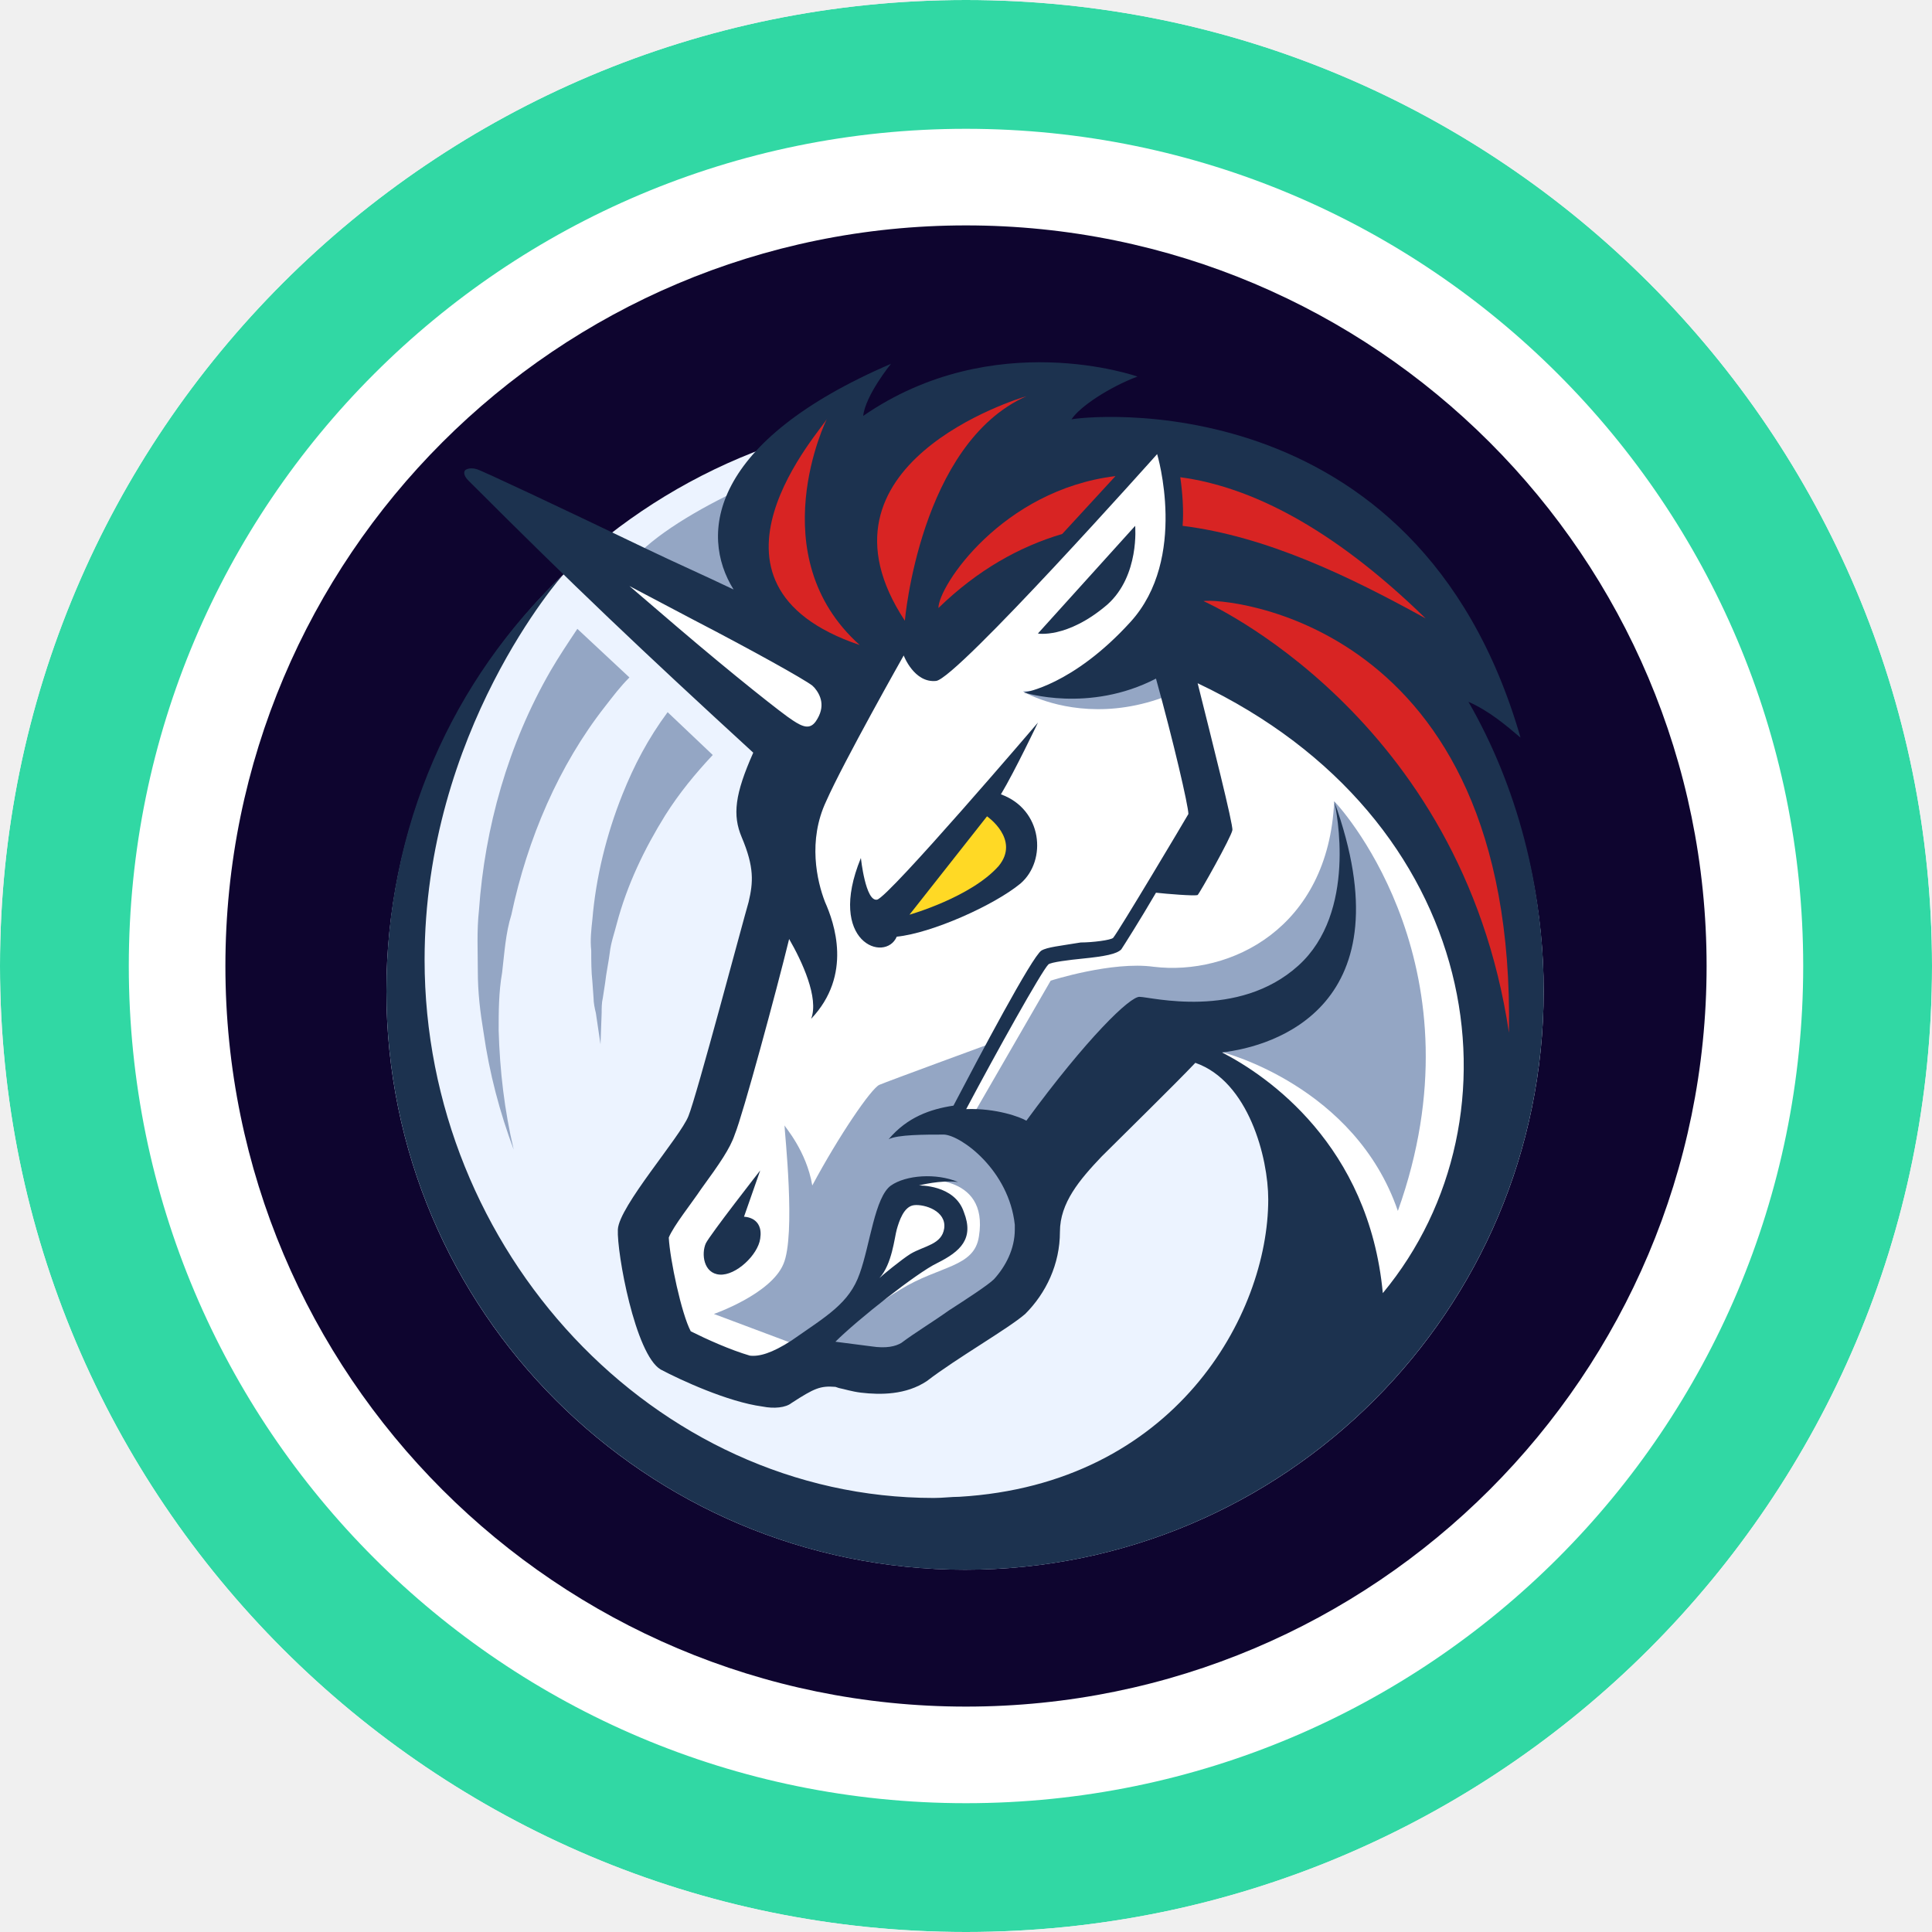
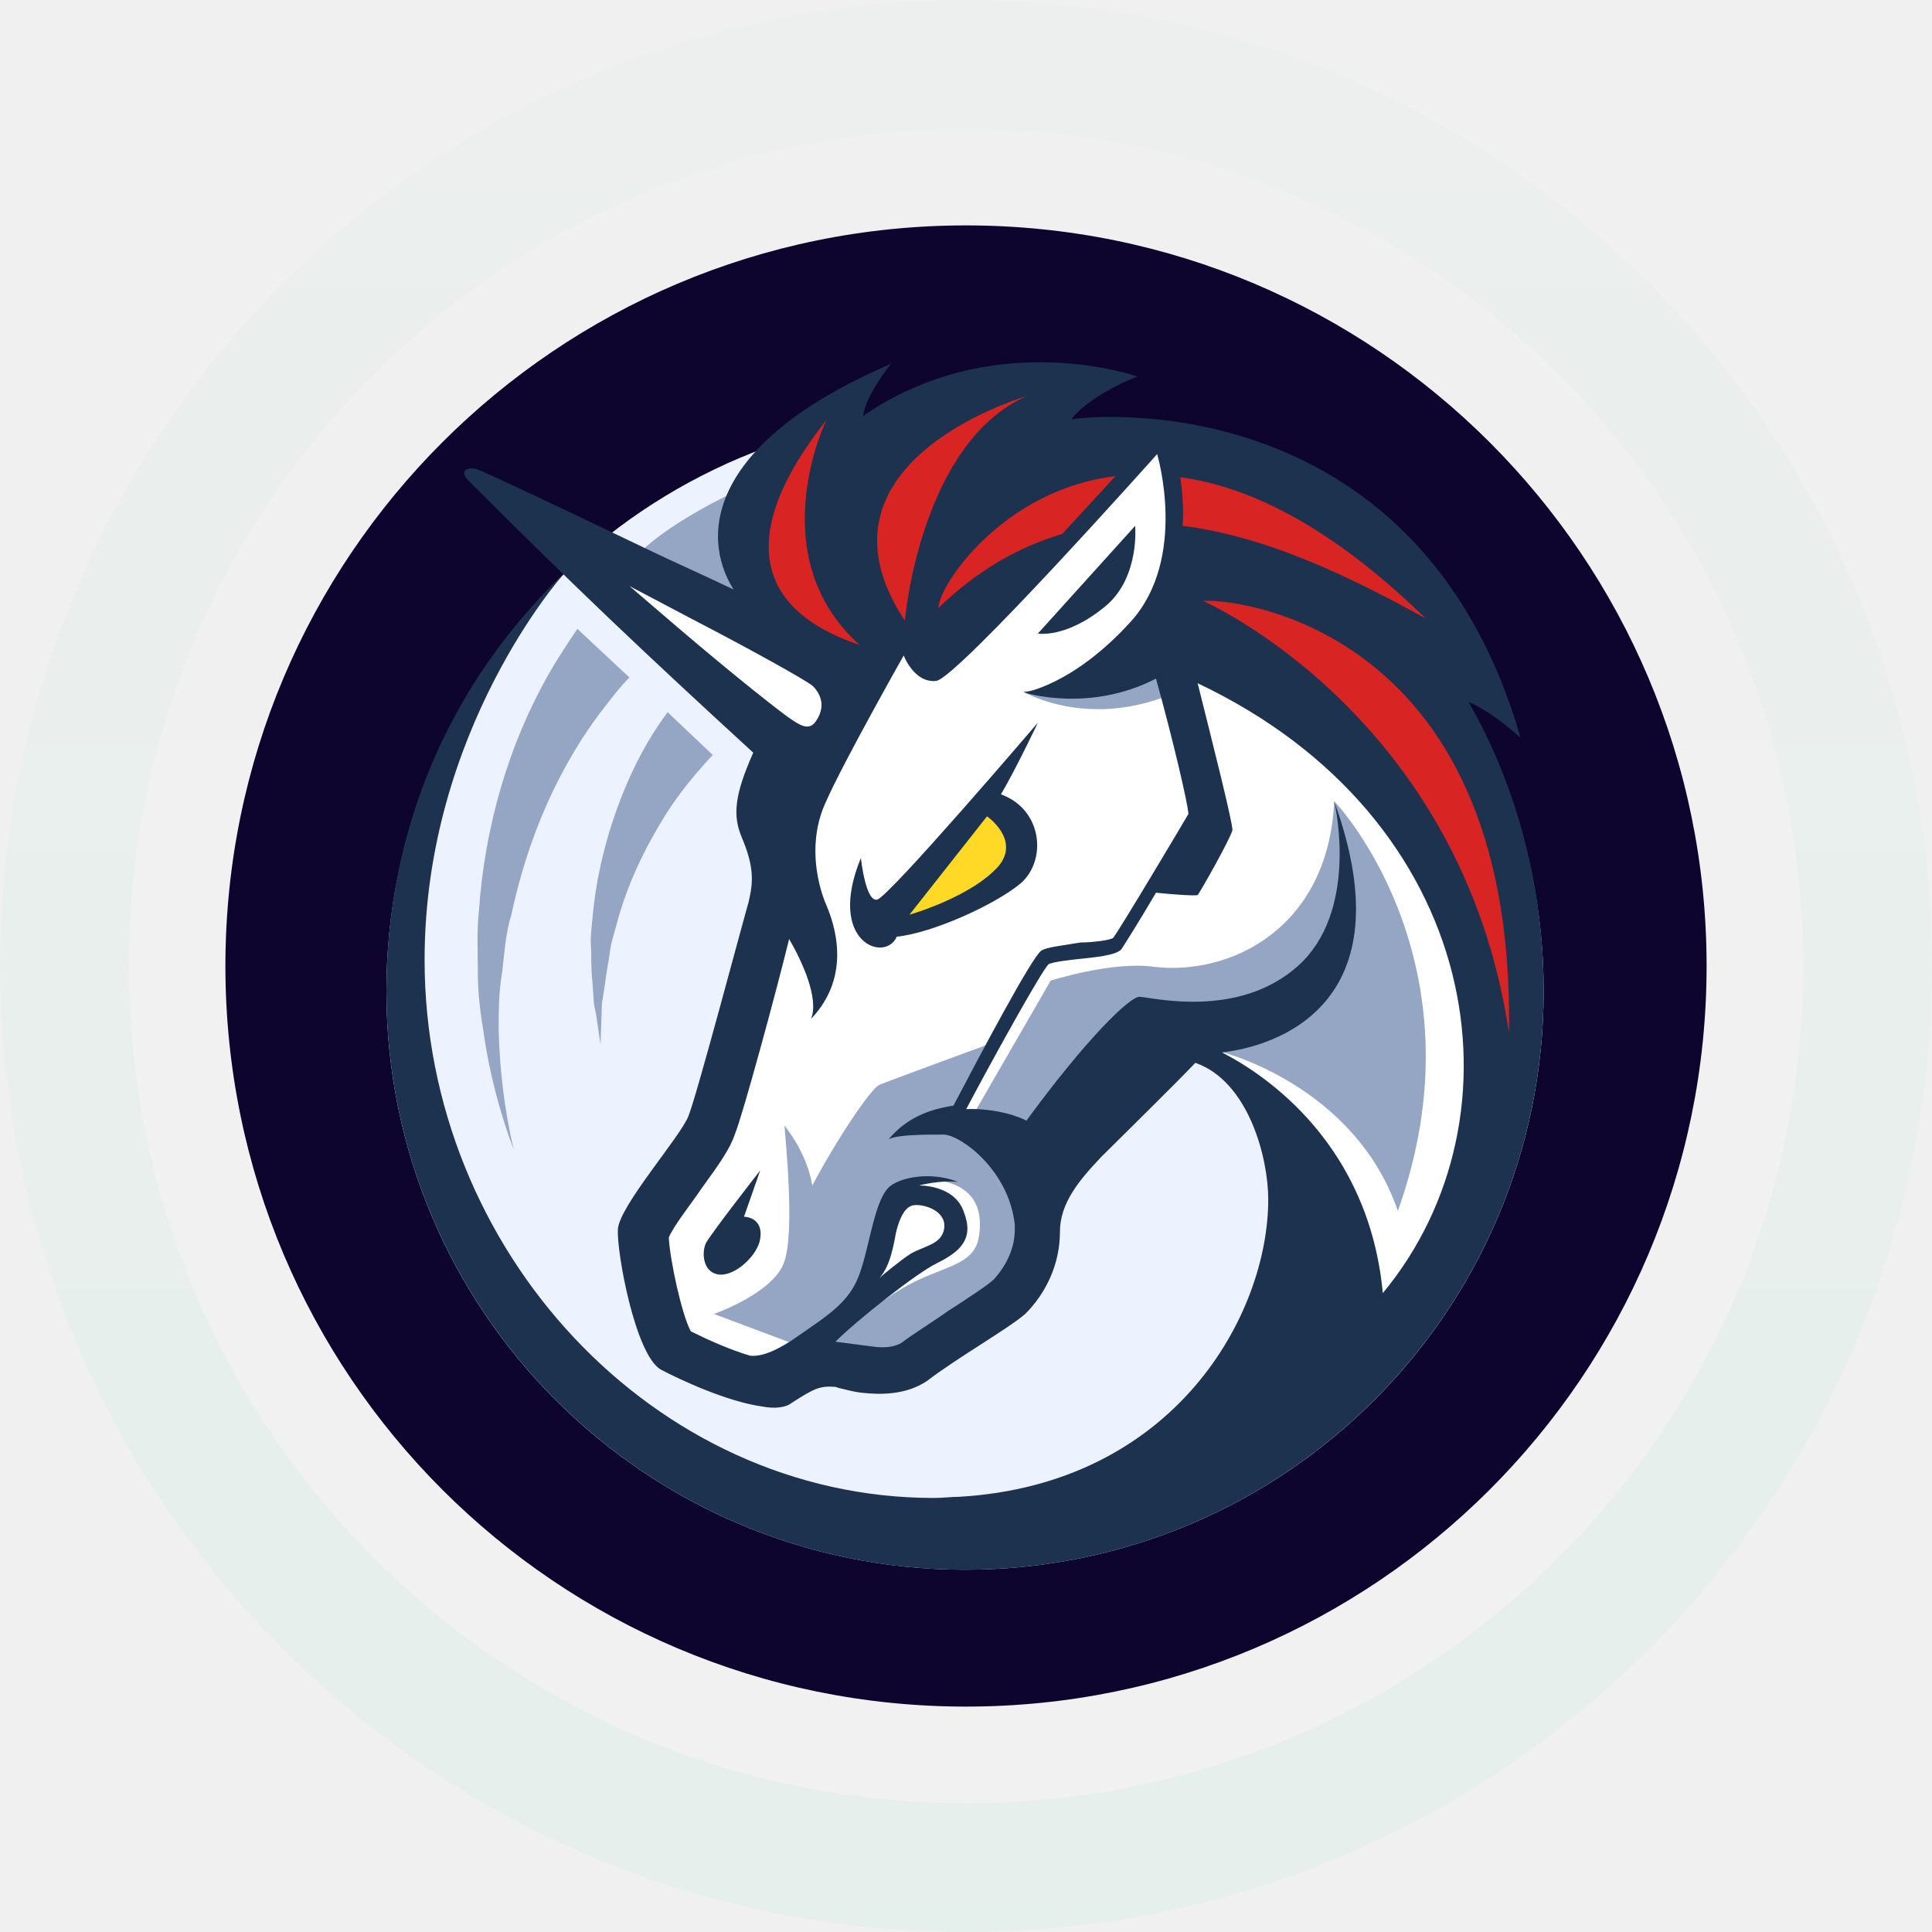
<svg xmlns="http://www.w3.org/2000/svg" width="480" height="480" viewBox="0 0 480 480" fill="none">
-   <mask id="mask0" mask-type="alpha" maskUnits="userSpaceOnUse" x="0" y="0" width="480" height="480">
+   <mask id="mask0" maskUnits="userSpaceOnUse" x="0" y="0" width="480" height="480">
    <circle cx="240" cy="240" r="240" fill="url(#paint0_linear)" />
  </mask>
  <g mask="url(#mask0)">
    <circle cx="240" cy="240" r="240" fill="#31D8A4" />
-     <circle cx="240" cy="240" r="208" fill="white" />
+     <circle cx="240" cy="240" r="208" fill="#fff" />
  </g>
  <circle cx="240" cy="240" r="184" fill="#0E052F" />
-   <path d="M239.761 389.991C319.158 389.991 383.521 325.626 383.521 246.23C383.521 166.833 319.158 102.469 239.761 102.469C160.364 102.469 96 166.833 96 246.23C96 325.626 160.364 389.991 239.761 389.991Z" fill="#ECF3FF" />
-   <path d="M200.945 158.545L150.629 138.418V145.606L193.757 184.422L190.882 224.675L177.943 279.304L160.692 303.743L165.005 338.246L186.569 341.121L203.82 338.246L221.071 341.121L251.261 322.432L257.012 292.243L292.952 257.74L308.766 269.24L324.579 292.243V338.246L346.144 332.495L367.708 285.054L373.458 224.675L295.828 111.104L282.889 108.229L200.945 158.545Z" fill="white" />
-   <path d="M124.752 241.629C125.327 236.742 125.615 231.854 127.053 227.254C131.078 208.277 138.841 190.163 150.342 175.5C152.355 172.912 154.08 170.612 156.38 168.311L143.441 156.235C141.141 159.686 138.841 163.136 136.828 166.587C126.19 184.988 120.44 205.689 119.002 226.103C118.427 231.279 118.714 236.454 118.714 241.342C118.714 246.517 119.289 251.405 120.152 256.581C121.59 266.644 124.177 276.419 127.628 285.62C125.327 275.844 124.177 266.069 123.89 256.006C123.89 251.405 123.89 246.517 124.752 241.629Z" fill="#94A6C4" />
-   <path d="M183.695 148.482C176.507 145.031 166.444 140.431 159.256 136.981C165.869 130.655 177.944 124.042 188.008 119.729C180.82 125.48 180.82 137.556 183.695 148.482Z" fill="#94A6C4" />
-   <path d="M154.654 197.35C150.629 207.414 148.042 218.052 147.179 228.403C146.891 230.99 146.604 233.579 146.891 236.166C146.891 238.754 146.891 241.341 147.179 243.929L147.467 247.954C147.467 249.104 147.754 250.542 148.042 251.692L149.192 259.455L149.479 251.692C149.479 250.542 149.479 249.104 149.767 247.954L150.342 244.216C150.629 241.629 151.204 239.041 151.492 236.741C151.779 234.153 152.642 231.853 153.217 229.553C155.805 219.777 160.117 210.864 165.293 202.526C168.743 197.063 172.768 192.175 177.081 187.575L165.868 176.937C160.98 183.549 157.53 190.163 154.654 197.35Z" fill="#94A6C4" />
-   <path d="M321.129 148.185C305.891 142.722 299.852 144.447 299.852 144.447C299.852 144.447 290.364 170.036 254.137 171.762C254.424 172.049 286.914 191.025 321.129 148.185Z" fill="#94A6C4" />
-   <path d="M331.48 199.076C330.043 230.704 305.603 242.492 286.627 240.192C276.276 238.754 261.037 243.642 261.037 243.642L241.773 276.994L235.448 279.295L246.373 259.168C246.373 259.168 220.496 268.656 218.484 269.519C216.471 270.382 208.42 282.17 201.808 294.533C200.37 285.908 194.907 279.87 194.907 279.582C194.907 281.02 197.783 306.897 194.62 314.085C191.457 321.561 177.368 326.449 177.368 326.449L198.07 334.212L199.507 334.787L215.034 320.123L220.784 298.271L227.972 293.096C227.972 293.096 245.798 291.083 243.211 307.184C242.061 314.947 233.435 314.372 223.659 320.41C217.909 323.86 210.434 329.324 206.696 333.061L217.046 340.537C217.046 340.537 229.41 338.525 246.948 324.723C264.775 310.347 255.862 294.821 255.862 294.821L284.901 260.031L303.878 261.469C303.878 261.469 336.655 269.807 347.294 300.859C368.57 241.342 334.355 201.952 331.48 199.076Z" fill="#94A6C4" />
-   <path d="M364.833 174.359C370.008 176.659 374.033 180.099 377.771 183.262C351.894 93.555 267.938 103.619 266.213 104.194C268.225 101.031 275.701 96.143 282.602 93.555C282.602 93.555 246.949 80.904 214.459 103.331C215.034 98.156 221.36 90.392 221.36 90.392C176.506 109.667 173.631 132.668 182.256 146.459C175.069 143.009 167.88 139.846 160.692 136.396C138.553 125.758 119.577 116.845 118.427 116.557C116.414 115.982 115.551 116.845 115.551 116.845C115.551 116.845 114.689 117.707 116.414 119.432C142.578 145.597 159.255 161.421 187.144 187C182.544 197.35 181.969 202.526 184.269 207.989C187.432 215.464 187.144 219.202 185.994 224.09C184.557 228.978 173.056 272.394 171.043 277.282C169.03 282.457 153.792 299.708 153.505 305.459C153.217 311.209 157.817 336.511 164.142 340.249C169.03 342.836 180.819 348.299 189.444 349.45C192.32 350.025 195.195 349.737 196.633 348.587C202.383 344.849 203.821 344.274 207.558 344.562L208.421 344.849C209.859 345.137 211.583 345.712 213.884 345.999C218.772 346.574 225.097 346.574 230.273 343.124C237.748 337.374 250.399 330.185 254.712 326.448C259.887 321.272 263.337 314.084 263.337 306.034C263.337 298.846 268.225 293.095 273.689 287.345C278.864 282.169 291.802 269.518 296.977 264.056C310.203 268.656 315.091 287.632 315.091 297.983C315.091 326.735 291.802 368.713 238.323 371.876C236.311 371.876 234.298 372.164 231.998 372.164C162.418 372.164 105.488 310.634 105.488 238.466C105.488 181.537 139.694 142.986 139.982 142.699C112.379 168.863 96 205.401 96 246.229C96 325.585 160.405 390 239.761 390C319.117 390 383.521 325.585 383.521 246.229C383.521 220.352 376.909 195.348 364.833 174.359ZM168.455 155.948C164.43 152.497 160.405 149.047 156.379 145.597C161.843 148.472 167.305 151.347 172.193 153.935C187.144 161.698 199.508 168.598 201.808 170.324C201.808 170.324 202.095 170.611 202.383 170.899C203.821 172.624 205.258 175.499 202.67 179.237C201.233 181.249 199.508 180.674 196.92 178.949C194.62 177.512 182.256 167.736 168.455 155.948ZM252.125 305.459C252.125 310.347 249.824 314.66 246.949 317.822C245.511 319.26 239.761 322.998 235.736 325.585C231.71 328.461 227.397 331.048 223.947 333.636C222.51 334.498 220.209 335.073 216.471 334.498L207.558 333.348C213.021 327.886 227.972 316.097 232.86 313.797C238.611 310.922 242.061 307.759 239.474 301.146C237.173 294.246 228.26 294.533 228.26 294.533C228.26 294.533 233.723 293.095 238.036 293.671C232.573 291.37 225.097 291.945 221.36 294.533C217.334 297.408 216.184 309.196 213.597 316.385C211.009 323.86 205.258 327.023 196.633 333.061C191.745 336.224 188.582 337.086 186.282 336.799C181.394 335.361 175.644 332.773 171.618 330.76C169.318 326.448 166.443 312.934 166.156 307.471C167.305 304.596 171.906 298.846 174.206 295.395C178.806 289.07 181.394 285.332 182.544 281.882C184.557 276.994 192.895 246.229 196.058 233.291C199.22 238.754 203.533 247.954 201.521 253.13C211.871 242.204 207.271 229.266 204.971 224.09C202.958 218.914 200.658 208.852 205.258 199.076C209.571 189.3 224.522 162.848 224.522 162.848C224.522 162.848 227.11 169.749 232.573 169.174C237.748 168.598 287.489 112.819 287.489 112.819C287.489 112.819 295.253 138.696 280.876 154.51C266.5 170.324 254.424 172.048 254.424 172.048C254.424 172.048 270.526 177.224 287.202 168.598C291.515 184.124 295.253 200.226 295.253 202.238C294.102 204.251 278.001 231.278 276.563 233.003C275.988 233.579 271.388 234.154 268.513 234.154C263.337 235.016 260.175 235.303 258.737 236.166C256.437 237.604 243.211 262.618 236.885 274.694C231.135 275.556 225.385 277.569 220.784 283.032C223.085 281.882 229.698 281.882 234.586 281.882C238.898 282.169 250.686 290.795 252.125 304.308C252.125 305.171 252.125 305.171 252.125 305.459ZM218.484 317.534C221.647 314.084 222.222 307.471 222.797 305.459C223.372 303.446 224.522 299.708 227.11 299.421C229.698 299.133 235.161 300.858 234.586 305.171C234.01 309.196 229.698 309.484 226.248 311.497C223.947 312.934 219.059 316.959 218.484 317.534ZM343.556 321.272C340.106 284.47 314.804 267.218 303.591 261.468C316.529 260.03 349.882 249.967 331.48 199.076C332.055 201.376 337.231 226.678 322.567 239.904C307.616 253.417 285.764 247.667 283.177 247.667C280.876 247.379 269.951 258.017 254.999 278.432C253.562 277.569 247.524 275.269 240.048 275.556C247.524 261.468 258.737 241.341 260.463 239.616C261.038 239.041 265.925 238.466 268.801 238.179C274.551 237.604 277.426 237.029 278.576 235.878C279.151 235.016 283.177 228.69 287.202 221.79C289.79 222.077 296.69 222.652 297.552 222.365C298.128 221.79 305.891 207.989 306.178 206.263C306.466 205.114 301.003 183.55 297.552 169.749C368.571 203.389 379.784 277.569 343.556 321.272Z" fill="#1C324F" />
-   <path d="M275.126 150.197C283.177 143.009 282.027 130.646 282.027 130.646L257.875 157.385C257.587 157.385 265.063 158.822 275.126 150.197Z" fill="#1C324F" />
-   <path d="M184.845 302.296L188.87 290.795C188.87 290.795 176.507 306.609 175.356 308.909C174.206 311.497 174.781 316.385 178.807 316.672C182.832 316.96 188.295 311.784 188.87 307.759C189.733 302.296 184.845 302.296 184.845 302.296Z" fill="#1C324F" />
-   <path d="M222.798 232.716C231.423 231.854 246.949 224.953 253.563 219.49C260.175 213.739 259.025 201.088 248.675 197.351C252.125 191.6 257.875 179.524 257.875 179.524C257.875 179.524 220.785 222.94 217.909 223.516C215.035 224.091 213.884 213.164 213.884 213.164C205.259 234.154 219.923 239.329 222.798 232.716Z" fill="#1C324F" />
-   <path d="M225.96 227.253L245.224 202.813C245.224 202.813 253.562 208.564 248.099 215.177C241.199 222.94 225.96 227.253 225.96 227.253Z" fill="#FFD925" />
-   <path d="M277.139 118.282L263.912 132.658C253.274 135.821 242.924 141.571 233.147 151.06C233.147 145.597 248.961 121.732 277.139 118.282Z" fill="#D82423" />
-   <path d="M293.814 130.645C294.102 126.907 293.814 122.595 293.239 118.569C310.491 120.869 330.905 130.933 354.194 153.647C334.93 143.009 314.516 133.233 293.814 130.645Z" fill="#D82423" />
-   <path d="M298.99 149.334C298.99 149.334 363.107 177.512 374.896 256.58C376.621 153.647 303.59 148.472 298.99 149.334Z" fill="#D82423" />
-   <path d="M205.546 103.905C204.683 106.205 168.455 145.021 213.597 160.26C188.869 138.12 205.258 104.193 205.546 103.905Z" fill="#D82423" />
-   <path d="M224.809 154.221C224.809 154.221 228.547 110.231 254.999 98.442C252.987 99.017 199.22 115.406 224.809 154.221Z" fill="#D82423" />
+   <path d="M239.761 389.991c79.397 0 143.76-64.365 143.76-143.761 0-79.397-64.363-143.761-143.76-143.761C160.364 102.469 96 166.833 96 246.23c0 79.396 64.364 143.761 143.761 143.761z" fill="#ECF3FF" />
+   <path d="M200.945 158.545l-50.316-20.127v7.188l43.128 38.816-2.875 40.253-12.939 54.629-17.251 24.439 4.313 34.503 21.564 2.875 17.251-2.875 17.251 2.875 30.19-18.689 5.751-30.189 35.94-34.503 15.814 11.5 15.813 23.003v46.003l21.565-5.751 21.564-47.441 5.75-60.379-77.63-113.571-12.939-2.875-81.944 50.316z" fill="#fff" />
+   <path d="M124.752 241.629c.575-4.887.863-9.775 2.301-14.375 4.025-18.977 11.788-37.091 23.289-51.754 2.013-2.588 3.738-4.888 6.038-7.189l-12.939-12.076c-2.3 3.451-4.6 6.901-6.613 10.352-10.638 18.401-16.388 39.102-17.826 59.516-.575 5.176-.288 10.351-.288 15.239 0 5.175.575 10.063 1.438 15.239 1.438 10.063 4.025 19.838 7.476 29.039-2.301-9.776-3.451-19.551-3.738-29.614 0-4.601 0-9.489.862-14.377zm58.943-93.147c-7.188-3.451-17.251-8.051-24.439-11.501 6.613-6.326 18.688-12.939 28.752-17.252-7.188 5.751-7.188 17.827-4.313 28.753zm-29.041 48.868c-4.025 10.064-6.612 20.702-7.475 31.053-.288 2.587-.575 5.176-.288 7.763 0 2.588 0 5.175.288 7.763l.288 4.025c0 1.15.287 2.588.575 3.738l1.15 7.763.287-7.763c0-1.15 0-2.588.288-3.738l.575-3.738c.287-2.587.862-5.175 1.15-7.475.287-2.588 1.15-4.888 1.725-7.188 2.588-9.776 6.9-18.689 12.076-27.027 3.45-5.463 7.475-10.351 11.788-14.951l-11.213-10.638c-4.888 6.612-8.338 13.226-11.214 20.413zm166.475-49.165c-15.238-5.463-21.277-3.738-21.277-3.738s-9.488 25.589-45.715 27.315c.287.287 32.777 19.263 66.992-23.577zm10.351 50.891c-1.437 31.628-25.877 43.416-44.853 41.116-10.351-1.438-25.59 3.45-25.59 3.45l-19.264 33.352-6.325 2.301 10.925-20.127s-25.877 9.488-27.889 10.351c-2.013.863-10.064 12.651-16.676 25.014-1.438-8.625-6.901-14.663-6.901-14.951 0 1.438 2.876 27.315-.287 34.503-3.163 7.476-17.252 12.364-17.252 12.364l20.702 7.763 1.437.575 15.527-14.664 5.75-21.852 7.188-5.175s17.826-2.013 15.239 14.088c-1.15 7.763-9.776 7.188-19.552 13.226-5.75 3.45-13.225 8.914-16.963 12.651l10.35 7.476s12.364-2.012 29.902-15.814c17.827-14.376 8.914-29.902 8.914-29.902l29.039-34.79 18.977 1.438s32.777 8.338 43.416 39.39c21.276-59.517-12.939-98.907-15.814-101.783z" fill="#94A6C4" />
+   <path d="M364.833 174.359c5.175 2.3 9.2 5.74 12.938 8.903-25.877-89.707-109.833-79.643-111.558-79.068 2.012-3.163 9.488-8.051 16.389-10.639 0 0-35.653-12.65-68.143 9.776.575-5.175 6.901-12.939 6.901-12.939-44.854 19.275-47.729 42.276-39.104 56.067-7.187-3.45-14.376-6.613-21.564-10.063-22.139-10.638-41.115-19.551-42.265-19.839-2.013-.575-2.876.288-2.876.288s-.862.862.863 2.587c26.164 26.165 42.841 41.989 70.73 67.568-4.6 10.35-5.175 15.526-2.875 20.989 3.163 7.475 2.875 11.213 1.725 16.101-1.437 4.888-12.938 48.304-14.951 53.192-2.013 5.175-17.251 22.426-17.538 28.177-.288 5.75 4.312 31.052 10.637 34.79 4.888 2.587 16.677 8.05 25.302 9.201 2.876.575 5.751.287 7.189-.863 5.75-3.738 7.188-4.313 10.925-4.025l.863.287c1.438.288 3.162.863 5.463 1.15 4.888.575 11.213.575 16.389-2.875 7.475-5.75 20.126-12.939 24.439-16.676 5.175-5.176 8.625-12.364 8.625-20.414 0-7.188 4.888-12.939 10.352-18.689 5.175-5.176 18.113-17.827 23.288-23.289 13.226 4.6 18.114 23.576 18.114 33.927 0 28.752-23.289 70.73-76.768 73.893-2.012 0-4.025.288-6.325.288-69.58 0-126.51-61.53-126.51-133.698 0-56.929 34.206-95.48 34.494-95.767C112.379 168.863 96 205.401 96 246.229 96 325.585 160.405 390 239.761 390s143.76-64.415 143.76-143.771c0-25.877-6.612-50.881-18.688-71.87zm-196.378-18.411l-12.076-10.351c5.464 2.875 10.926 5.75 15.814 8.338 14.951 7.763 27.315 14.663 29.615 16.389l.575.575c1.438 1.725 2.875 4.6.287 8.338-1.437 2.012-3.162 1.437-5.75-.288-2.3-1.437-14.664-11.213-28.465-23.001zm83.67 149.511c0 4.888-2.301 9.201-5.176 12.363-1.438 1.438-7.188 5.176-11.213 7.763-4.026 2.876-8.339 5.463-11.789 8.051-1.437.862-3.738 1.437-7.476.862l-8.913-1.15c5.463-5.462 20.414-17.251 25.302-19.551 5.751-2.875 9.201-6.038 6.614-12.651-2.301-6.9-11.214-6.613-11.214-6.613s5.463-1.438 9.776-.862c-5.463-2.301-12.939-1.726-16.676.862-4.026 2.875-5.176 14.663-7.763 21.852-2.588 7.475-8.339 10.638-16.964 16.676-4.888 3.163-8.051 4.025-10.351 3.738-4.888-1.438-10.638-4.026-14.664-6.039-2.3-4.312-5.175-17.826-5.462-23.289 1.149-2.875 5.75-8.625 8.05-12.076 4.6-6.325 7.188-10.063 8.338-13.513 2.013-4.888 10.351-35.653 13.514-48.591 3.162 5.463 7.475 14.663 5.463 19.839 10.35-10.926 5.75-23.864 3.45-29.04-2.013-5.176-4.313-15.238.287-25.014 4.313-9.776 19.264-36.228 19.264-36.228s2.588 6.901 8.051 6.326c5.175-.576 54.916-56.355 54.916-56.355s7.764 25.877-6.613 41.691c-14.376 15.814-26.452 17.538-26.452 17.538s16.102 5.176 32.778-3.45c4.313 15.526 8.051 31.628 8.051 33.64-1.151 2.013-17.252 29.04-18.69 30.765-.575.576-5.175 1.151-8.05 1.151-5.176.862-8.338 1.149-9.776 2.012-2.3 1.438-15.526 26.452-21.852 38.528-5.75.862-11.5 2.875-16.101 8.338 2.301-1.15 8.914-1.15 13.802-1.15 4.312.287 16.1 8.913 17.539 22.426v1.151zm-33.641 12.075c3.163-3.45 3.738-10.063 4.313-12.075.575-2.013 1.725-5.751 4.313-6.038 2.588-.288 8.051 1.437 7.476 5.75-.576 4.025-4.888 4.313-8.338 6.326-2.301 1.437-7.189 5.462-7.764 6.037zm125.072 3.738c-3.45-36.802-28.752-54.054-39.965-59.804 12.938-1.438 46.291-11.501 27.889-62.392.575 2.3 5.751 27.602-8.913 40.828-14.951 13.513-36.803 7.763-39.39 7.763-2.301-.288-13.226 10.35-28.178 30.765-1.437-.863-7.475-3.163-14.951-2.876 7.476-14.088 18.689-34.215 20.415-35.94.575-.575 5.462-1.15 8.338-1.437 5.75-.575 8.625-1.15 9.775-2.301.575-.862 4.601-7.188 8.626-14.088 2.588.287 9.488.862 10.35.575.576-.575 8.339-14.376 8.626-16.102.288-1.149-5.175-22.713-8.626-36.514 71.019 33.64 82.232 107.82 46.004 151.523z" fill="#1C324F" />
+   <path d="M275.126 150.197c8.051-7.188 6.901-19.551 6.901-19.551l-24.152 26.739c-.288 0 7.188 1.437 17.251-7.188zm-90.281 152.099l4.025-11.501s-12.363 15.814-13.514 18.114c-1.15 2.588-.575 7.476 3.451 7.763 4.025.288 9.488-4.888 10.063-8.913.863-5.463-4.025-5.463-4.025-5.463zm37.953-69.58c8.625-.862 24.151-7.763 30.765-13.226 6.612-5.751 5.462-18.402-4.888-22.139 3.45-5.751 9.2-17.827 9.2-17.827s-37.09 43.416-39.966 43.992c-2.874.575-4.025-10.352-4.025-10.352-8.625 20.99 6.039 26.165 8.914 19.552z" fill="#1C324F" />
+   <path d="M225.96 227.253l19.264-24.44s8.338 5.751 2.875 12.364c-6.9 7.763-22.139 12.076-22.139 12.076z" fill="#FFD925" />
+   <path d="M277.139 118.282l-13.227 14.376c-10.638 3.163-20.988 8.913-30.765 18.402 0-5.463 15.814-29.328 43.992-32.778zm16.675 12.363c.288-3.738 0-8.05-.575-12.076 17.252 2.3 37.666 12.364 60.955 35.078-19.264-10.638-39.678-20.414-60.38-23.002zm5.176 18.689s64.117 28.178 75.906 107.246c1.725-102.933-71.306-108.108-75.906-107.246zm-93.444-45.429c-.863 2.3-37.091 41.116 8.051 56.355-24.728-22.14-8.339-56.067-8.051-56.355zm19.263 50.316s3.738-43.99 30.19-55.779c-2.012.575-55.779 16.964-30.19 55.779z" fill="#D82423" />
  <defs>
    <linearGradient id="paint0_linear" x1="240" y1="0" x2="240" y2="701.818" gradientUnits="userSpaceOnUse">
      <stop stop-color="#08021E" />
      <stop offset="1" stop-color="#1F0777" />
    </linearGradient>
  </defs>
</svg>
